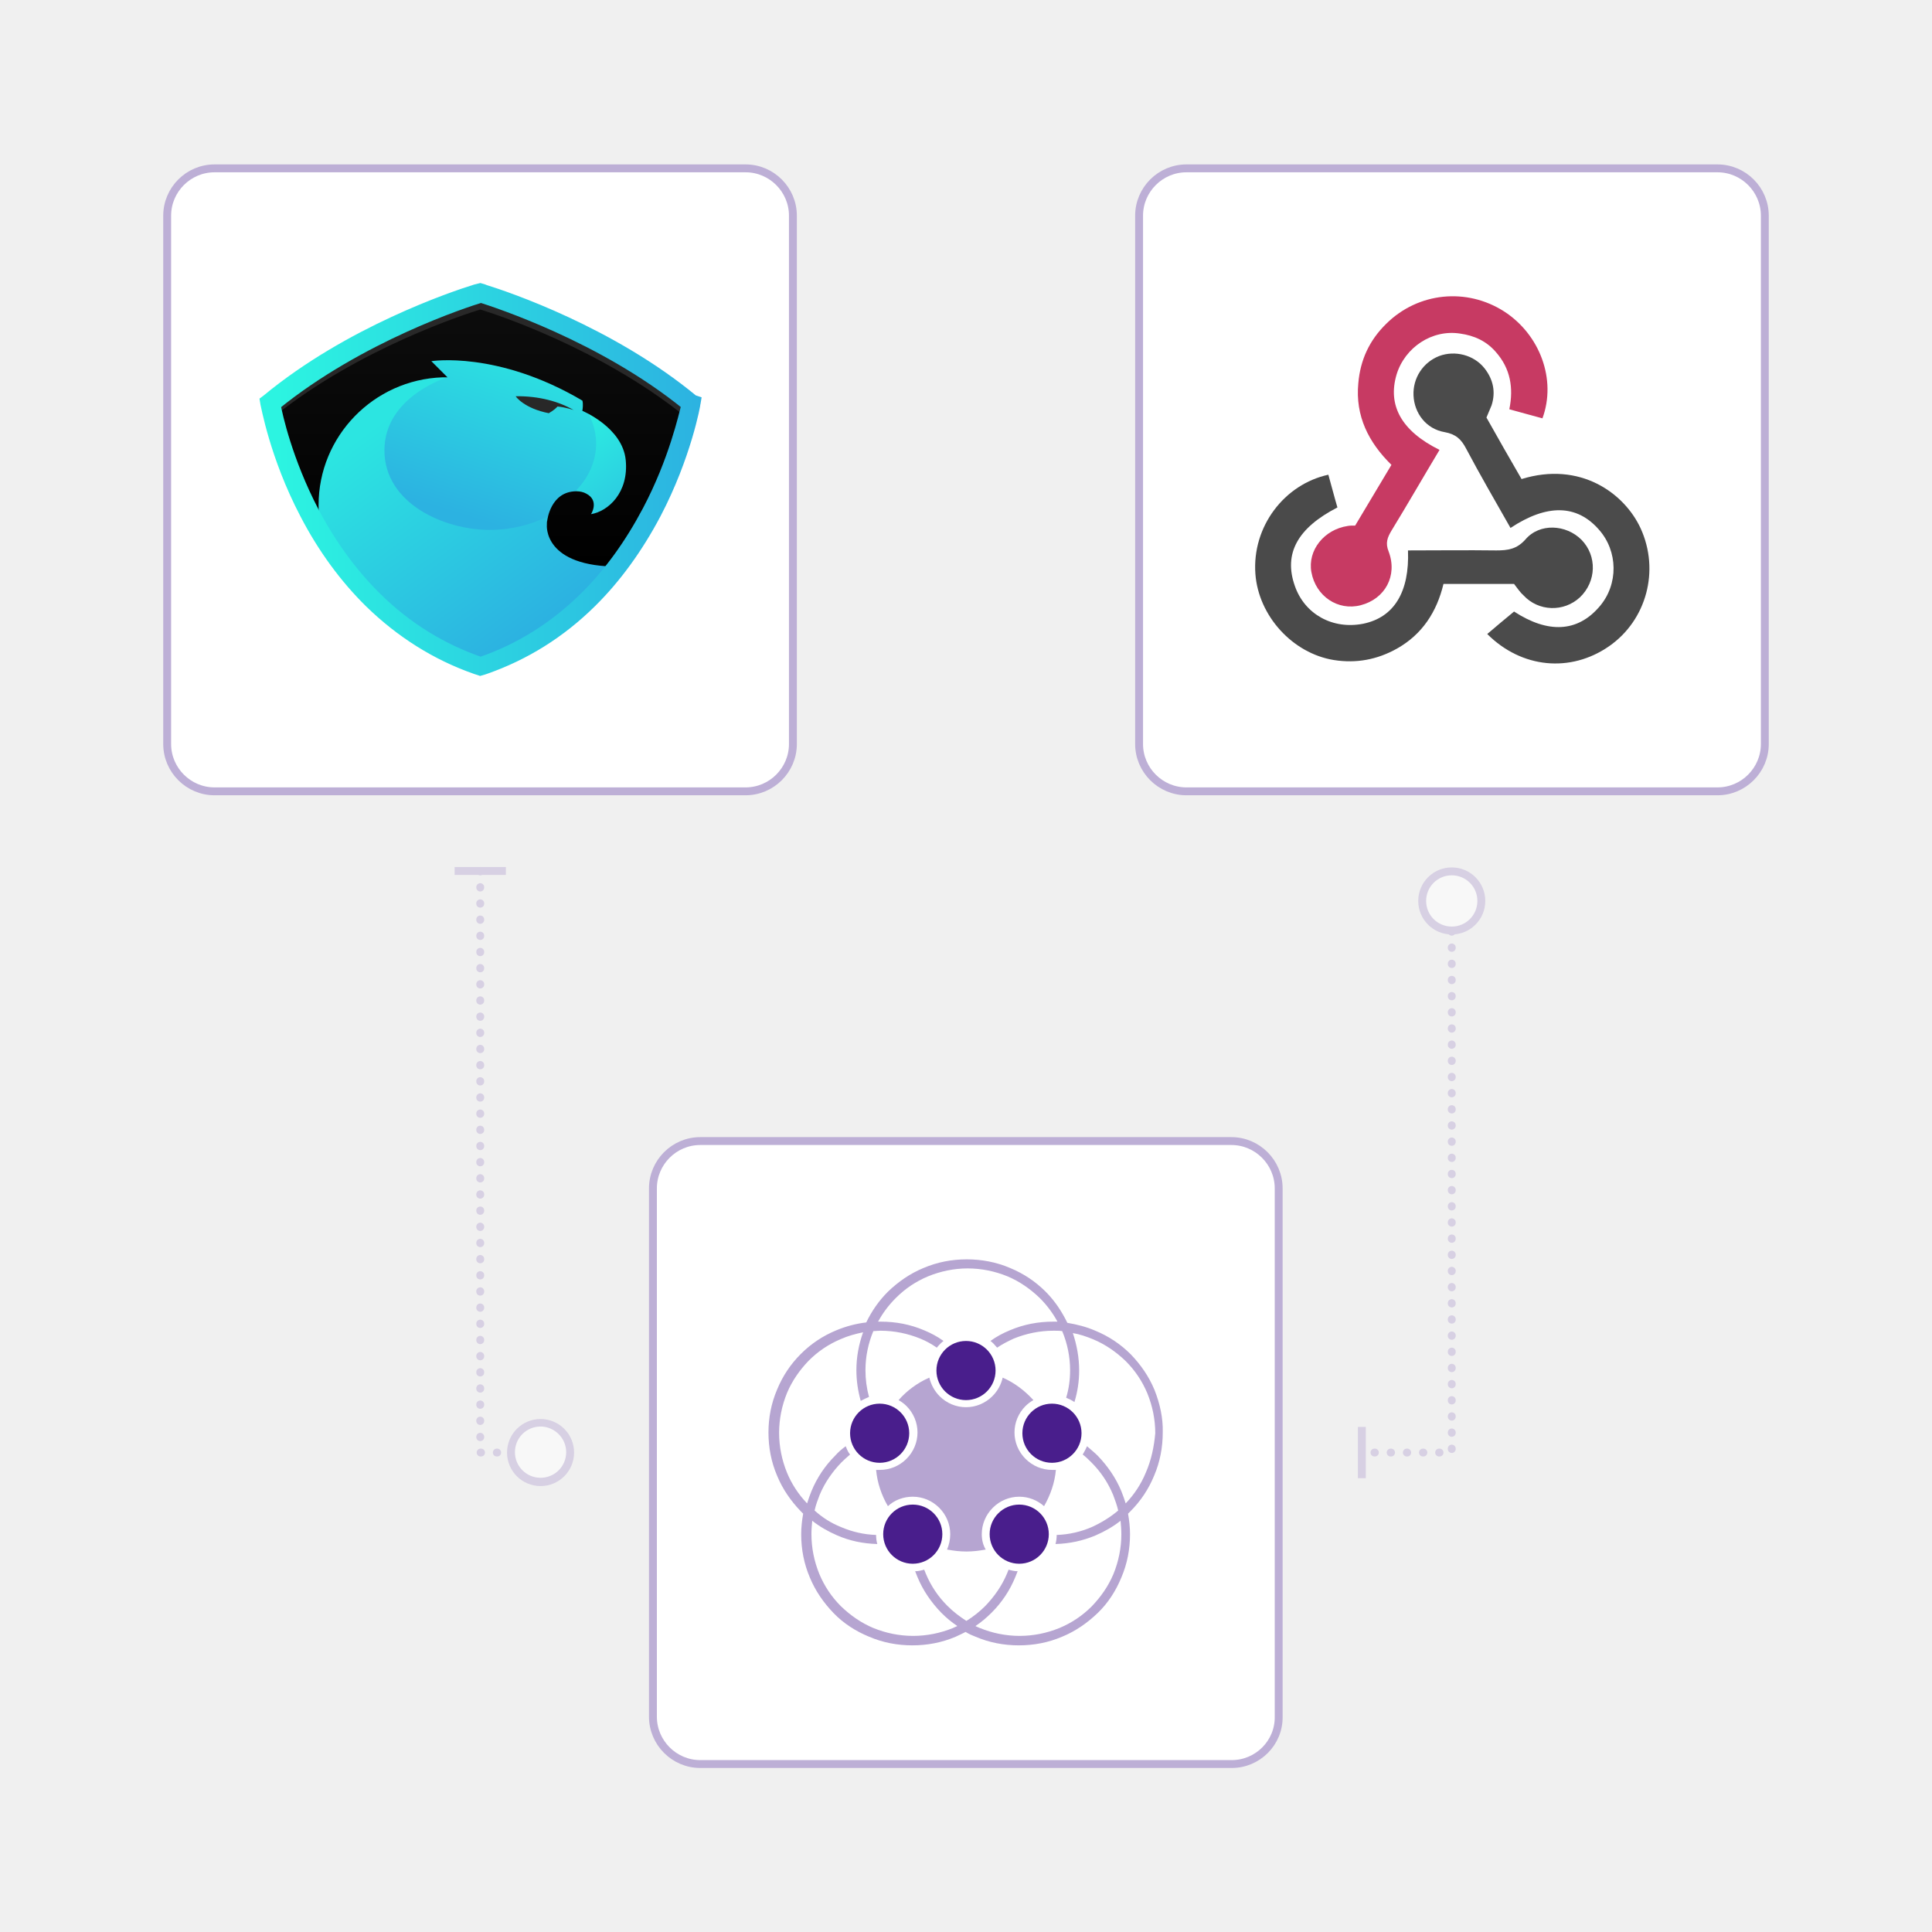
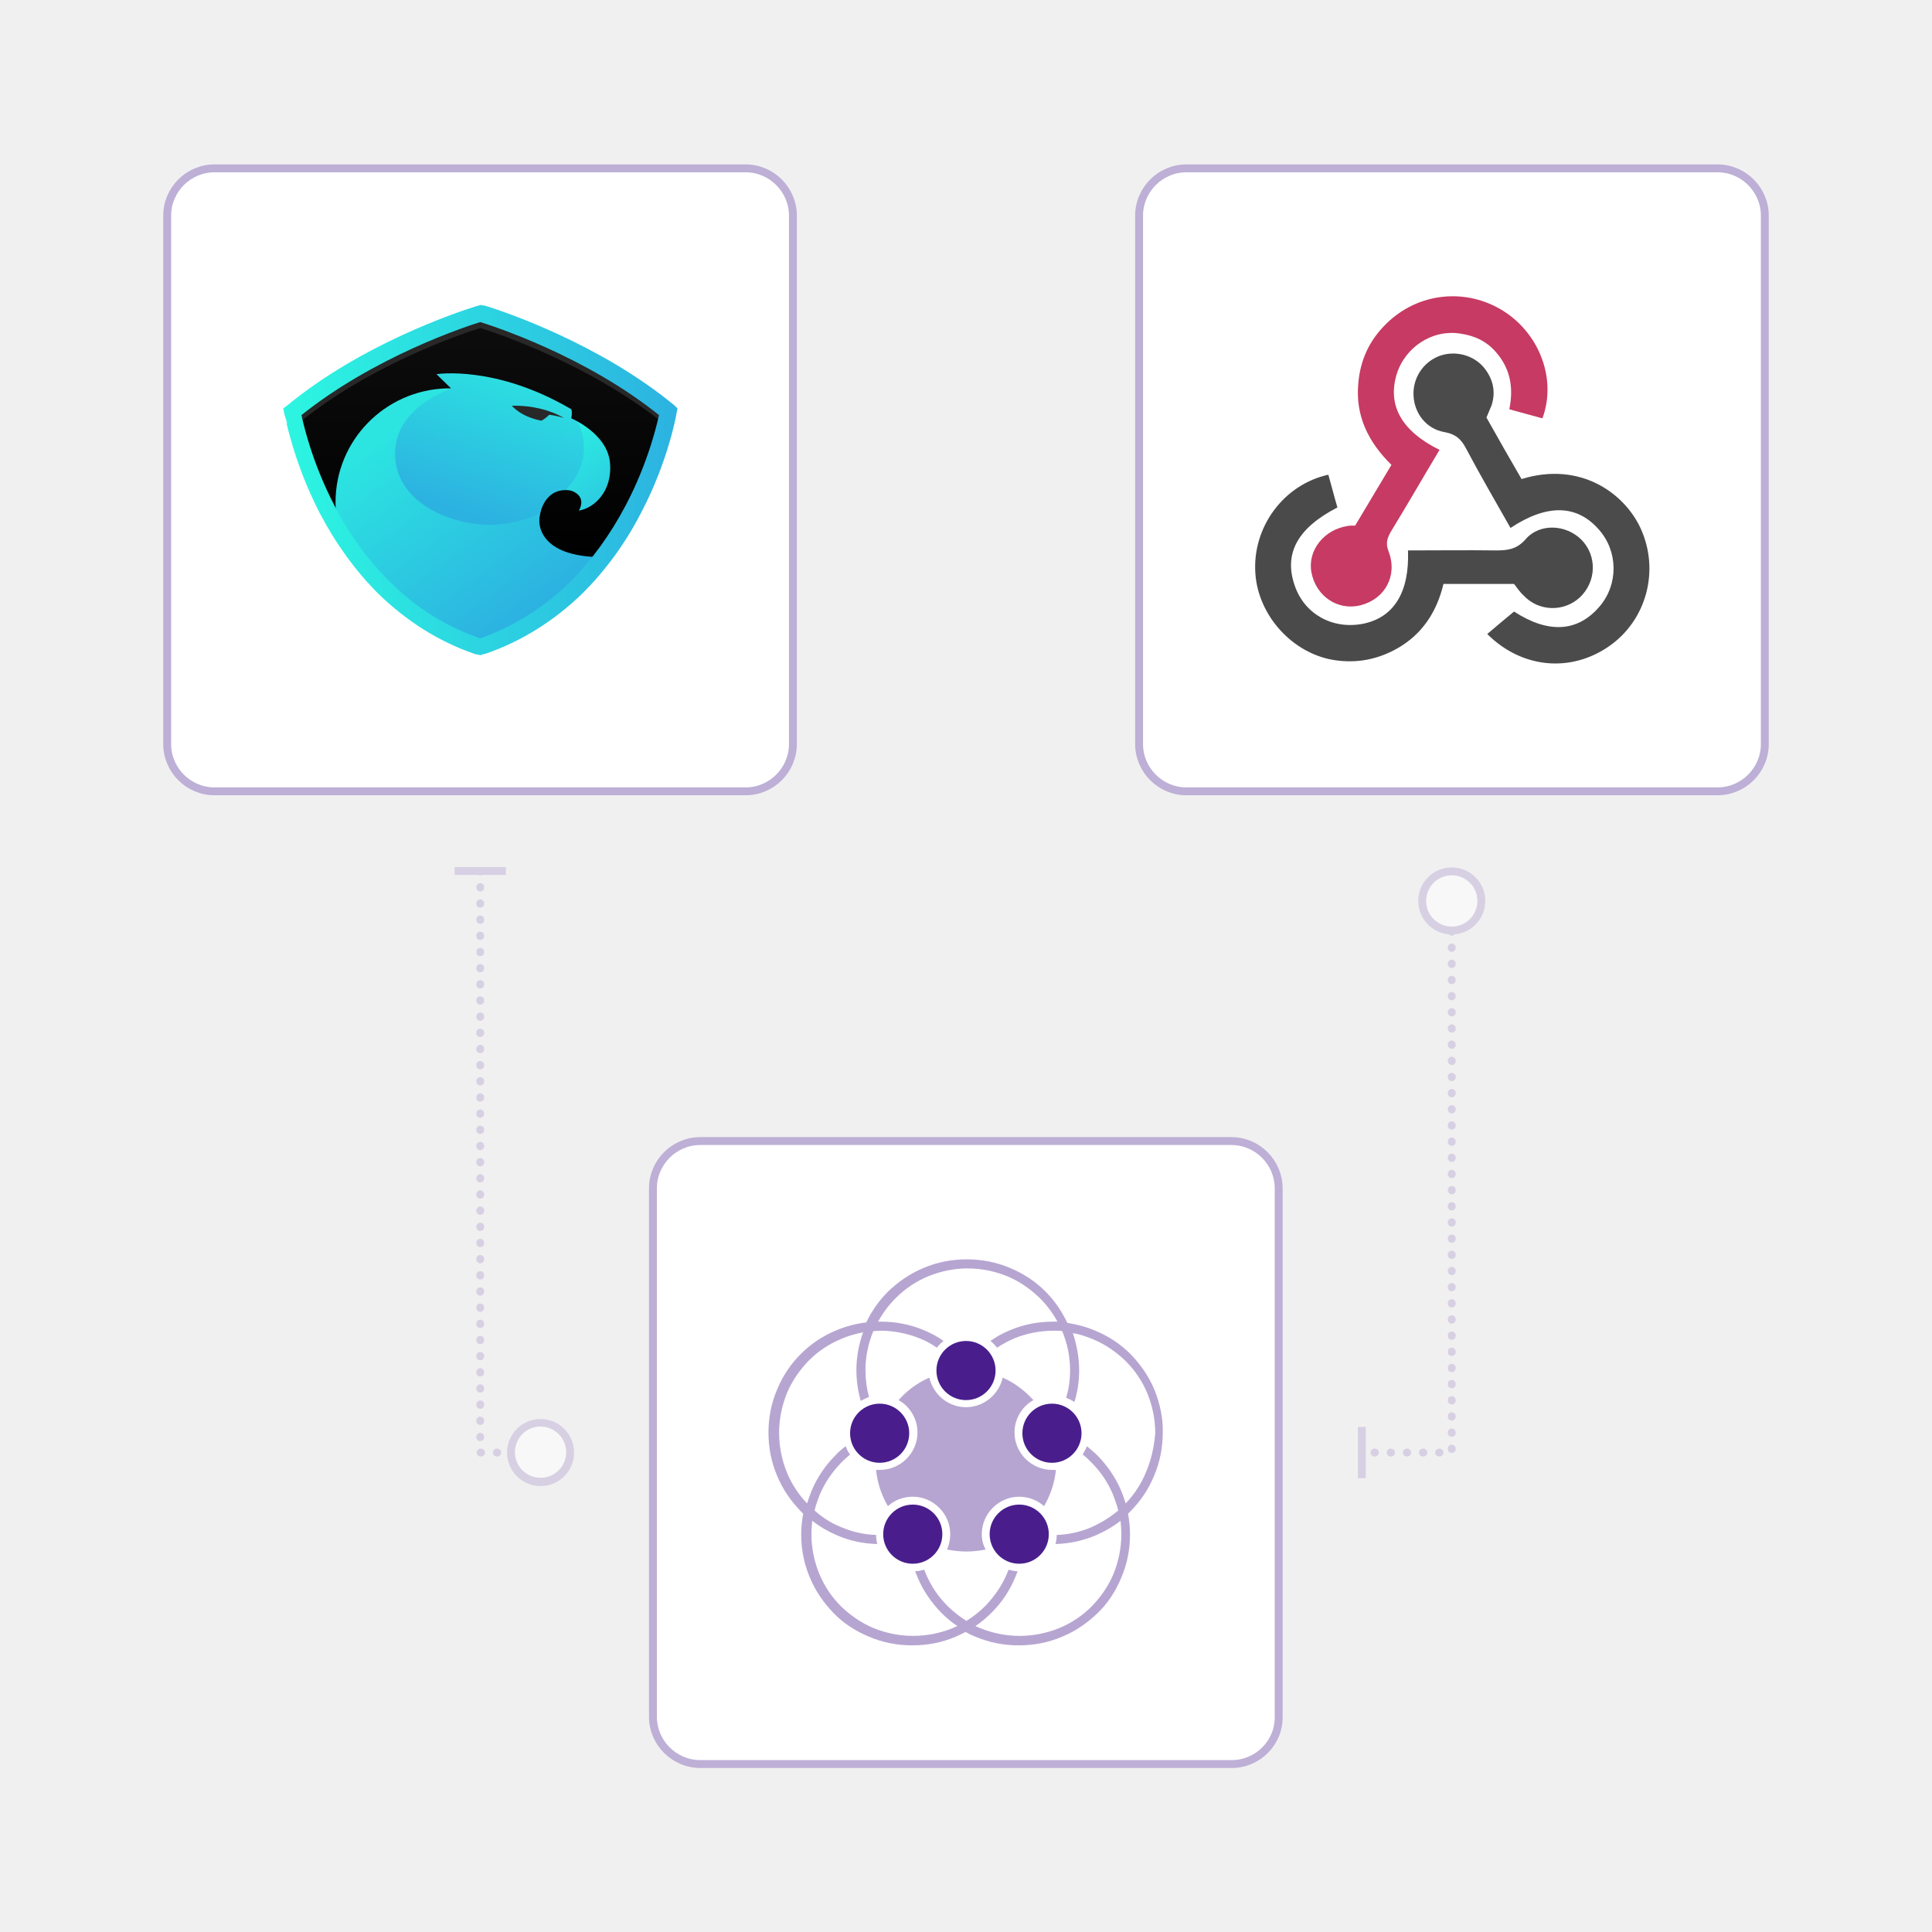
<svg xmlns="http://www.w3.org/2000/svg" version="1.1" id="Layer_1" x="0px" y="0px" viewBox="0 0 490 490" style="enable-background:new 0 0 490 490;" xml:space="preserve">
  <style type="text/css">
	.st0{fill:#FFFFFF;stroke:#BDAFD6;stroke-width:2;stroke-miterlimit:10;}
	.st1{opacity:0.5;}
	.st2{fill:none;stroke:#BDAFD6;stroke-width:2;stroke-linecap:round;stroke-linejoin:round;stroke-dasharray:0.1,4;}
	.st3{fill:#BDAFD6;}
	.st4{fill:#FFFFFF;}
	.st5{fill:url(#SVGID_1_);}
	.st6{fill:url(#SVGID_2_);}
	.st7{fill:url(#SVGID_3_);}
	.st8{fill:#20201E;}
	.st9{fill:url(#SVGID_4_);}
	.st10{fill:#353534;}
	.st11{fill:#282828;}
- 	.st12{fill:url(#SVGID_5_);stroke:url(#SVGID_6_);stroke-width:2.741;stroke-miterlimit:10;}
+ 	.st12{fill:url(#SVGID_5_);stroke:url(#SVGID_6_);stroke-width:2.45;stroke-miterlimit:10;}
	.st13{fill:#C73A63;}
	.st14{fill:#4B4B4B;}
	.st15{fill:#4A4A4A;}
	.st16{fill:#491E8C;}
	.st17{opacity:0.4;fill:#491E8C;enable-background:new    ;}
</style>
  <g>
    <path class="st0" d="M189.1,200.7H54.4c-6.6,0-12-5.4-12-12v-134c0-6.6,5.4-12,12-12h134.7c6.6,0,12,5.4,12,12v134   C201.1,195.3,195.7,200.7,189.1,200.7z" />
    <path class="st0" d="M435.6,200.7H300.9c-6.6,0-12-5.4-12-12v-134c0-6.6,5.4-12,12-12h134.7c6.6,0,12,5.4,12,12v134   C447.6,195.3,442.2,200.7,435.6,200.7z" />
    <path class="st0" d="M312.4,447.4H177.6c-6.6,0-12-5.4-12-12v-134c0-6.6,5.4-12,12-12h134.7c6.6,0,12,5.4,12,12v134   C324.4,442,319,447.4,312.4,447.4z" />
    <g class="st1">
      <g>
        <polyline class="st2" points="121.8,220.9 121.8,368.4 137.5,368.4    " />
        <g>
          <rect x="115.3" y="219.9" class="st3" width="13" height="2" />
        </g>
        <g>
          <g>
            <circle class="st4" cx="137.1" cy="368.4" r="7.5" />
            <path class="st3" d="M137.1,376.9c-4.7,0-8.5-3.8-8.5-8.5s3.8-8.5,8.5-8.5c4.7,0,8.5,3.8,8.5,8.5S141.8,376.9,137.1,376.9       C132.4,376.9,141.8,376.9,137.1,376.9z M137.1,361.8c-3.6,0-6.5,2.9-6.5,6.5s2.9,6.5,6.5,6.5c3.6,0,6.5-2.9,6.5-6.5       S140.6,361.8,137.1,361.8C133.5,361.8,140.6,361.8,137.1,361.8z" />
          </g>
        </g>
      </g>
    </g>
    <g class="st1">
      <g>
        <polyline class="st2" points="368.2,228 368.2,368.4 345.4,368.4    " />
        <g>
          <g>
            <circle class="st4" cx="368.2" cy="228.5" r="7.5" />
            <path class="st3" d="M359.7,228.5c0,4.7,3.8,8.5,8.5,8.5s8.5-3.8,8.5-8.5c0-4.7-3.8-8.5-8.5-8.5S359.7,223.8,359.7,228.5       C359.7,233.2,359.7,223.8,359.7,228.5z M374.7,228.5c0,3.6-2.9,6.5-6.5,6.5s-6.5-2.9-6.5-6.5c0-3.6,2.9-6.5,6.5-6.5       S374.7,224.9,374.7,228.5C374.7,232.1,374.7,224.9,374.7,228.5z" />
          </g>
        </g>
        <g>
          <rect x="344.4" y="361.9" class="st3" width="2" height="13" />
        </g>
      </g>
    </g>
    <g>
-       <linearGradient id="SVGID_1_" gradientUnits="userSpaceOnUse" x1="2278.717" y1="3016.583" x2="2340.191" y2="3016.583" gradientTransform="matrix(-0.2964 0.9551 -0.9551 -0.2964 3694.237 -1209.591)">
+       <linearGradient id="SVGID_1_" gradientUnits="userSpaceOnUse" x1="2283.925" y1="3014.382" x2="2338.838" y2="3014.382" gradientTransform="matrix(-0.2964 0.9551 -0.9551 -0.2964 3691.985 -1209.933)">
        <stop offset="3.919654e-02" style="stop-color:#2CF4E1" />
        <stop offset="1" style="stop-color:#2CB2E1" />
      </linearGradient>
-       <ellipse class="st5" cx="125.6" cy="111.6" rx="31.5" ry="30.7" />
-       <linearGradient id="SVGID_2_" gradientUnits="userSpaceOnUse" x1="142.47" y1="80.634" x2="169.528" y2="117.619" gradientTransform="matrix(1 0 0 1 0 22)">
+       <ellipse class="st5" cx="125.2" cy="112.7" rx="28.2" ry="27.4" />
+       <linearGradient id="SVGID_2_" gradientUnits="userSpaceOnUse" x1="140.313" y1="82.719" x2="164.485" y2="115.759" gradientTransform="matrix(1 0 0 1 0 22)">
        <stop offset="3.919654e-02" style="stop-color:#2CF4E1" />
        <stop offset="1" style="stop-color:#2CB2E1" />
      </linearGradient>
-       <path class="st6" d="M147.7,102.4c2.2,3,3.5,6.5,3.5,10.1c0,4.4-1.9,8.6-5,11.8l2,7.1h5.9l6.2-6.9l1.7-10.1l0.3-6l-6.1-6.7    L147.7,102.4z" />
+       <path class="st6" d="M145,104.5c2,2.7,3.1,5.8,3.1,9.1c0,3.9-1.7,7.6-4.5,10.5l1.8,6.3h5.2l5.5-6.2l1.5-9l0.3-5.3l-5.5-6    L145,104.5z" />
      <g>
-         <linearGradient id="SVGID_3_" gradientUnits="userSpaceOnUse" x1="96.402" y1="85.095" x2="134.874" y2="137.681" gradientTransform="matrix(1 0 0 1 0 22)">
+         <linearGradient id="SVGID_3_" gradientUnits="userSpaceOnUse" x1="99.101" y1="86.689" x2="133.487" y2="133.689" gradientTransform="matrix(1 0 0 1 0 22)">
          <stop offset="0" style="stop-color:#2CE5E1" />
          <stop offset="1" style="stop-color:#2CB2E1" />
        </linearGradient>
-         <path class="st7" d="M79.3,132.2l1.1,4.2c0,0,12.7,25.4,41.3,34.8c0,0,26.8-10.8,38.3-29.2l-16.8-13.5c0,0-7.6,5.9-19,5.9     s-26.7-6.6-26.7-20.2s15.9-18.5,15.9-18.5l-6.8-1.7H89.4l-11.1,25.9L79.3,132.2z" />
+         <path class="st7" d="M83.8,131.1l1,3.7c0,0,11.4,22.7,37,31.1c0,0,24-9.6,34.3-26l-15-12.1c0,0-6.8,5.3-17,5.3s-23.9-5.9-23.9-18     s14.3-16.5,14.3-16.5l-6.1-1.5H92.8l-9.9,23.2L83.8,131.1z" />
      </g>
-       <path class="st8" d="M163.2,141.7" />
-       <linearGradient id="SVGID_4_" gradientUnits="userSpaceOnUse" x1="121.936" y1="121.611" x2="121.936" y2="54.884" gradientTransform="matrix(1 0 0 1 0 22)">
+       <path class="st8" d="M158.9,139.6" />
+       <linearGradient id="SVGID_4_" gradientUnits="userSpaceOnUse" x1="121.918" y1="119.321" x2="121.918" y2="59.728" gradientTransform="matrix(1 0 0 1 0 22)">
        <stop offset="0" style="stop-color:#000000" />
        <stop offset="1" style="stop-color:#0D0D0D" />
      </linearGradient>
-       <path class="st9" d="M175.4,105c-0.5-0.5-14.5-15-53.2-28l-0.2-0.1C84.5,89.4,68.4,105,68.4,105c1.5,8.3,5.1,17.5,8.4,24.7    c0.2,0.6,4.7,8.2,8,12.4c-2-4.2-4-7.8-4-14c0-17.5,14-31.8,31.4-32.4c0.4,0,0.9,0,1.3,0l-4.1-4.1c0,0,16.8-2.7,38.3,10    c0,0,0.3,0.7,0,2.6c0,0,10.2,4.2,11,12.5s-4.5,13-8.8,13.7c0,0,2.2-3.4-1.2-5.2c-0.7-0.4-1.6-0.6-2.5-0.6l0,0    c-6.6,0-7.4,7.4-7.4,7.4c-0.1,0.3-0.1,0.7-0.1,1.1c0,0-1.1,10.8,18.6,10.6c0,0,10-11,12.6-20.9c1-3.7,1.7-6.4,2.1-8.4    c1.1-2.9,2.1-5.8,3.2-8.9L175.4,105z" />
-       <path class="st10" d="M139.3,103.8" />
-       <path class="st11" d="M139.2,104.8c0.2-0.2,1.2-0.6,2.2-1.7c2.1,0.2,4.1,0.9,4.1,0.9c-3.8-2.2-8.9-3.6-14.7-3.5    C130.8,100.6,133,103.6,139.2,104.8C139.1,104.9,139.1,104.9,139.2,104.8z" />
+       <path class="st9" d="M169.8,106.8c-0.4-0.4-13-13.4-47.6-25l-0.2-0.1C88.5,92.9,74,106.8,74,106.8c1.3,7.4,4.6,15.7,7.5,22    c0.2,0.5,4.2,7.3,7.2,11.1c-1.8-3.7-3.6-7-3.6-12.5c0-15.7,12.5-28.4,28.1-28.9c0.4,0,0.8,0,1.2,0l-3.7-3.6c0,0,15-2.4,34.2,8.9    c0,0,0.3,0.6,0,2.3c0,0,9.1,3.8,9.8,11.2c0.7,7.4-4.1,11.6-7.9,12.2c0,0,2-3-1.1-4.7c-0.7-0.4-1.4-0.5-2.2-0.5l0,0    c-5.9,0-6.6,6.6-6.6,6.6c-0.1,0.3-0.1,0.7-0.1,1c0,0-1,9.6,16.6,9.4c0,0,8.9-9.9,11.3-18.7c0.9-3.3,1.5-5.7,1.9-7.5    c1-2.6,1.9-5.2,2.9-7.9L169.8,106.8z" />
+       <path class="st10" d="M137.5,105.8" />
+       <path class="st11" d="M137.3,106.7c0.2-0.1,1-0.5,2-1.5c1.8,0.2,3.7,0.8,3.7,0.8c-3.4-2-8-3.2-13.2-3.1    C129.9,102.9,131.8,105.6,137.3,106.7C137.3,106.7,137.3,106.7,137.3,106.7z" />
      <g>
-         <path class="st11" d="M121.8,78.5c3.7,1.1,30.4,9.8,51.8,27l2.4-0.7l-0.2-0.2c-20.9-17.3-47.3-26.3-52.8-28l-0.5-0.2l-0.7-0.2     l-1.2,0.3c-5.5,1.7-32,10.7-52.9,28l-0.2,0.2l2.3,0.7C91.2,88.3,118.2,79.6,121.8,78.5z" />
+         <path class="st11" d="M121.8,83.2c3.3,1,27.2,8.8,46.4,24.1l2.1-0.6l-0.1-0.1c-18.7-15.4-42.4-23.4-47.2-25l-0.4-0.1l-0.6-0.1     l-1.1,0.3c-5,1.6-28.6,9.6-47.3,25l-0.2,0.1l2.1,0.7C94.4,92,118.6,84.2,121.8,83.2z" />
      </g>
-       <linearGradient id="SVGID_5_" gradientUnits="userSpaceOnUse" x1="121.77" y1="126.679" x2="121.77" y2="36.8" gradientTransform="matrix(1 0 0 1 0 22)">
+       <linearGradient id="SVGID_5_" gradientUnits="userSpaceOnUse" x1="121.77" y1="123.848" x2="121.77" y2="43.577" gradientTransform="matrix(1 0 0 1 0 22)">
        <stop offset="3.919654e-02" style="stop-color:#2CF4E1" />
        <stop offset="1" style="stop-color:#2CB2E1" />
      </linearGradient>
-       <linearGradient id="SVGID_6_" gradientUnits="userSpaceOnUse" x1="65.896" y1="99.628" x2="177.831" y2="99.628" gradientTransform="matrix(1 0 0 1 0 22)">
+       <linearGradient id="SVGID_6_" gradientUnits="userSpaceOnUse" x1="71.768" y1="99.688" x2="171.94" y2="99.688" gradientTransform="matrix(1 0 0 1 0 22)">
        <stop offset="3.919654e-02" style="stop-color:#2CF4E1" />
        <stop offset="1" style="stop-color:#2CB2E1" />
      </linearGradient>
-       <path class="st12" d="M175.8,101.5c-20.9-17.3-47.3-26.2-52.8-27.9l-0.5-0.2l-0.7-0.2l-1.2,0.3c-5.5,1.7-32,10.6-52.9,27.9    l-0.4,0.3l0.1,0.6c0.1,0.2,2.3,13.3,10,28c4.5,8.7,10.1,16.3,16.4,22.5c7.8,7.6,16.8,13.3,26.8,16.8l0.6,0.2l0.6,0.2l0.7-0.2    l0.6-0.2c10-3.5,19-9.1,26.8-16.8c6.3-6.2,11.8-13.8,16.4-22.5c7.7-14.7,10-27.8,10-28l0.1-0.6L175.8,101.5z M164.3,129.5    c-4.5,8.5-9.8,15.9-16,22c-7.7,7.6-16.5,13.1-26.4,16.5c-9.9-3.4-18.8-8.9-26.4-16.4c-6.2-6.1-11.6-13.5-16-21.9    c-6.7-12.9-9.2-24.3-9.7-27c21.4-17.4,48.5-26.2,52.2-27.3c3.7,1.2,30.8,9.9,52.2,27.3C173.5,105.3,171,116.8,164.3,129.5z" />
+       <path class="st12" d="M170.2,103.7c-18.7-15.4-42.4-23.4-47.2-24.9l-0.4-0.1l-0.6-0.1l-1.1,0.3c-5,1.6-28.6,9.5-47.3,24.9    l-0.4,0.3l0.1,0.5c0.1,0.1,2.1,11.9,8.9,25c4.1,7.8,9,14.5,14.6,20.1c7,6.8,15,11.9,24,15l0.5,0.1l0.5,0.1l0.6-0.2l0.5-0.1    c8.9-3.1,17-8.2,24-15c5.6-5.6,10.6-12.3,14.6-20.1c6.9-13.1,8.9-24.9,8.9-25l0.1-0.5L170.2,103.7z M159.8,128.7    c-4,7.6-8.8,14.2-14.3,19.7c-6.9,6.8-14.8,11.7-23.7,14.8c-8.9-3-16.9-7.9-23.7-14.7c-5.5-5.4-10.4-12-14.3-19.6    c-6-11.5-8.2-21.7-8.7-24.1c19.2-15.6,43.4-23.4,46.7-24.4c3.3,1,27.6,8.8,46.7,24.4C168,107.1,165.8,117.3,159.8,128.7z" />
    </g>
    <g id="OvHZFw.tif">
      <g>
        <path class="st13" d="M365.1,114.1c-4.2,7-8.1,13.8-12.2,20.5c-1,1.7-1.6,3.1-0.7,5.3c2.3,6.1-0.9,12-7.1,13.6     c-5.8,1.5-11.4-2.3-12.5-8.4c-1-5.5,3.2-10.8,9.2-11.7c0.5-0.1,1-0.1,1.9-0.1c2.9-4.9,6-10,9.2-15.4c-5.8-5.7-9.2-12.4-8.4-20.7     c0.5-5.9,2.8-10.9,7.1-15.1c8.1-8,20.4-9.2,29.9-3.1c9.1,5.9,13.3,17.3,9.7,27.1c-2.7-0.7-5.4-1.5-8.4-2.3     c1.1-5.4,0.3-10.3-3.4-14.5c-2.4-2.8-5.5-4.2-9.1-4.7c-7.1-1.1-14,3.5-16.1,10.4C351.9,102.8,355.4,109.3,365.1,114.1z" />
        <path class="st14" d="M377,105.9c2.9,5.2,5.9,10.4,8.9,15.6c14.9-4.6,26.1,3.6,30.2,12.5c4.9,10.7,1.5,23.3-8,29.9     c-9.8,6.8-22.2,5.6-30.9-3.1c2.2-1.9,4.4-3.7,6.8-5.7c8.6,5.6,16.1,5.3,21.7-1.3c4.8-5.6,4.7-14-0.2-19.5     c-5.6-6.4-13.2-6.5-22.4-0.4c-3.8-6.7-7.7-13.4-11.3-20.2c-1.2-2.3-2.6-3.6-5.4-4.1c-4.7-0.8-7.7-4.8-7.9-9.3     c-0.2-4.4,2.4-8.4,6.5-10c4-1.5,8.8-0.3,11.5,3.1c2.2,2.8,2.9,6,1.8,9.4C377.9,103.8,377.5,104.7,377,105.9z" />
        <path class="st15" d="M384,148.1c-5.9,0-11.8,0-17.9,0c-1.7,7.1-5.4,12.8-11.8,16.4c-5,2.8-10.3,3.8-16,2.9     c-10.5-1.7-19.1-11.2-19.9-21.8c-0.9-12.1,7.4-22.8,18.5-25.2c0.8,2.8,1.5,5.6,2.3,8.3c-10.1,5.2-13.7,11.7-10.8,19.9     c2.5,7.2,9.6,11.1,17.3,9.6c7.9-1.6,11.8-8.1,11.4-18.6c7.5,0,14.9-0.1,22.4,0c2.9,0,5.2-0.3,7.4-2.8c3.6-4.2,10.3-3.8,14.2,0.1     c4,4.1,3.8,10.6-0.4,14.6c-4.1,3.8-10.5,3.6-14.3-0.5C385.4,150.1,384.8,149.1,384,148.1z" />
      </g>
    </g>
-     <g id="Brandmark">
+     <g id="Brandmark_1_">
      <circle id="Core-1_1_" class="st16" cx="245" cy="347.6" r="7.5" />
      <circle id="Core-2_1_" class="st16" cx="223.1" cy="363.5" r="7.5" />
      <circle id="Core-3_1_" class="st16" cx="266.8" cy="363.5" r="7.5" />
      <circle id="Core-4_1_" class="st16" cx="231.5" cy="389.1" r="7.5" />
      <circle id="Core-5_1_" class="st16" cx="258.5" cy="389.1" r="7.5" />
-       <path id="Center" class="st17" d="M249,389.1c0-2.5,1-4.9,2.8-6.7c1.8-1.8,4.2-2.8,6.7-2.8c2.4,0,4.6,0.9,6.3,2.4    c1.6-2.8,2.7-5.9,3-9.2c-0.3,0-0.7,0-1,0c-2.5,0-4.9-1-6.7-2.8c-1.8-1.8-2.8-4.2-2.8-6.7s1-4.9,2.8-6.7c0.6-0.6,1.3-1.1,2-1.5    c-2.2-2.4-4.8-4.4-7.8-5.7c-0.4,1.8-1.3,3.4-2.6,4.7c-1.8,1.8-4.2,2.8-6.7,2.8c-2.5,0-4.9-1-6.7-2.8c-1.3-1.3-2.2-3-2.6-4.7    c-3,1.3-5.7,3.3-7.8,5.7c0.7,0.4,1.4,0.9,2,1.5c1.8,1.8,2.8,4.2,2.8,6.7s-1,4.9-2.8,6.7s-4.2,2.8-6.7,2.8c-0.3,0-0.7,0-1,0    c0.3,3.3,1.4,6.5,3,9.2c1.7-1.6,4-2.4,6.3-2.4c2.5,0,4.9,1,6.7,2.8c1.8,1.8,2.8,4.2,2.8,6.7c0,1.4-0.3,2.7-0.8,3.9    c1.6,0.3,3.2,0.5,4.9,0.5c1.7,0,3.3-0.2,4.9-0.5C249.3,391.8,249,390.5,249,389.1z" />
-       <path id="Circles" class="st17" d="M292.8,352.5c-1.4-3.4-3.5-6.4-6-9c-2.6-2.6-5.6-4.6-9-6c-2.3-1-4.7-1.6-7.1-2    c-1.4-2.9-3.2-5.6-5.5-7.9c-2.6-2.6-5.6-4.6-9-6c-3.5-1.5-7.2-2.2-11-2.2s-7.5,0.7-11,2.2c-3.4,1.4-6.4,3.5-9,6    c-2.3,2.3-4.1,4.9-5.5,7.8c-2.6,0.3-5.2,1-7.6,2c-3.4,1.4-6.4,3.4-9,6c-2.6,2.6-4.6,5.6-6,9c-1.5,3.5-2.2,7.2-2.2,10.9    c0,3.8,0.7,7.5,2.2,11c1.4,3.4,3.5,6.4,6,9c0.2,0.2,0.4,0.4,0.6,0.6c-0.3,1.7-0.5,3.5-0.5,5.2c0,3.8,0.7,7.5,2.2,11    c1.4,3.4,3.5,6.4,6,9s5.6,4.6,9,6c3.5,1.5,7.2,2.2,11,2.2c3.8,0,7.5-0.7,11-2.2c0.9-0.4,1.7-0.8,2.5-1.2c0.8,0.5,1.7,0.9,2.5,1.2    c3.5,1.5,7.2,2.2,11,2.2c3.8,0,7.5-0.7,11-2.2c3.4-1.4,6.4-3.5,9-6s4.6-5.6,6-9c1.5-3.5,2.2-7.2,2.2-11c0-1.8-0.2-3.5-0.5-5.2    c0.2-0.2,0.4-0.4,0.6-0.6c2.6-2.6,4.6-5.6,6-9c1.5-3.5,2.2-7.2,2.2-11C295,359.7,294.2,356,292.8,352.5z M290.6,373.5    c-1.2,2.9-2.9,5.5-5.1,7.8c-0.3-1-0.7-2.1-1.1-3.1c-1.4-3.4-3.5-6.4-6-9c-0.8-0.8-1.8-1.6-2.7-2.4c-0.3,0.7-0.7,1.4-1.1,2.1    c0.8,0.6,1.5,1.3,2.2,2c2.4,2.4,4.2,5.1,5.5,8.2c0.5,1.3,1,2.7,1.3,4c-2,1.7-4.3,3.1-6.7,4.2c-2.8,1.2-5.8,1.9-8.9,2    c0,0.8-0.1,1.6-0.3,2.3c3.5-0.1,6.9-0.8,10.2-2.2c2.3-1,4.4-2.2,6.3-3.7c0.1,1.1,0.2,2.3,0.2,3.4c0,3.5-0.7,6.9-2,10.1    c-1.3,3.1-3.2,5.8-5.5,8.2c-2.4,2.4-5.1,4.2-8.2,5.5c-3.2,1.3-6.6,2-10.1,2s-6.9-0.7-10.1-2c-0.4-0.2-0.8-0.3-1.1-0.5    c1.5-1,2.8-2.1,4.1-3.4c2.6-2.6,4.6-5.6,6-9c0.2-0.5,0.4-1,0.6-1.5c-0.8,0-1.6-0.2-2.3-0.4c-0.1,0.3-0.3,0.7-0.4,1    c-1.3,3.1-3.2,5.8-5.5,8.2c-1.4,1.4-3,2.7-4.8,3.8c-1.7-1.1-3.3-2.3-4.8-3.8c-2.4-2.4-4.2-5.1-5.5-8.2c-0.1-0.3-0.3-0.7-0.4-1    c-0.7,0.2-1.5,0.4-2.3,0.4c0.2,0.5,0.4,1,0.6,1.5c1.4,3.4,3.5,6.4,6,9c1.3,1.3,2.6,2.4,4.1,3.4c-0.4,0.2-0.7,0.3-1.1,0.5    c-3.2,1.3-6.6,2-10.1,2c-3.5,0-6.9-0.7-10.1-2c-3.1-1.3-5.8-3.2-8.2-5.5c-2.4-2.4-4.2-5.1-5.5-8.2c-1.3-3.2-2-6.6-2-10.1    c0-1.2,0.1-2.3,0.2-3.4c1.9,1.5,4,2.7,6.3,3.7c3.2,1.4,6.6,2.1,10.2,2.2c-0.2-0.7-0.3-1.5-0.3-2.3c-3.1-0.1-6.1-0.8-8.9-2    c-2.5-1-4.7-2.4-6.7-4.2c0.3-1.4,0.8-2.7,1.3-4c1.3-3.1,3.2-5.8,5.5-8.2c0.7-0.7,1.4-1.3,2.2-2c-0.5-0.6-0.8-1.3-1.1-2.1    c-1,0.7-1.9,1.5-2.7,2.4c-2.6,2.6-4.6,5.6-6,9c-0.4,1-0.8,2.1-1.1,3.1c-2.2-2.3-3.9-4.9-5.1-7.8c-1.3-3.2-2-6.6-2-10.1    s0.7-6.9,2-10.1c1.3-3.1,3.2-5.8,5.5-8.2c2.4-2.4,5.1-4.2,8.2-5.5c1.8-0.8,3.7-1.3,5.6-1.7c-1.1,3.1-1.7,6.3-1.7,9.6    c0,2.7,0.4,5.3,1.1,7.8c0.7-0.4,1.4-0.7,2.1-1c-0.6-2.2-0.9-4.5-0.9-6.8c0-3.4,0.7-6.8,2-9.9c0.6,0,1.2-0.1,1.8-0.1    c3.5,0,6.9,0.7,10.1,2c1.5,0.6,2.9,1.4,4.2,2.3c0.3-0.4,0.6-0.7,0.9-1c0.2-0.2,0.5-0.5,0.8-0.7c-1.5-1.1-3.2-2-4.9-2.7    c-3.5-1.5-7.2-2.2-11-2.2c-0.2,0-0.5,0-0.7,0c1.2-2.2,2.7-4.2,4.5-6c2.4-2.4,5.1-4.2,8.2-5.5c3.2-1.3,6.6-2,10-2    c3.5,0,6.9,0.7,10.1,2c3.1,1.3,5.8,3.2,8.2,5.5c1.8,1.8,3.3,3.8,4.5,6c-0.4,0-0.7,0-1.1,0c-3.8,0-7.5,0.7-11,2.2    c-1.7,0.7-3.4,1.6-4.9,2.7c0.3,0.2,0.5,0.4,0.8,0.7c0.3,0.3,0.6,0.7,0.9,1c1.3-0.9,2.7-1.6,4.2-2.3c3.2-1.3,6.6-2,10.1-2    c0.7,0,1.5,0,2.2,0.1c1.3,3.1,2,6.5,2,9.9c0,2.4-0.3,4.7-1,7c0.7,0.3,1.4,0.6,2.1,1.1c0.8-2.6,1.2-5.3,1.2-8    c0-3.3-0.6-6.5-1.6-9.5c1.8,0.3,3.5,0.9,5.2,1.6c3.1,1.3,5.8,3.2,8.2,5.5c2.4,2.4,4.2,5.1,5.5,8.2c1.3,3.2,2,6.6,2,10.1    C292.7,366.9,292,370.3,290.6,373.5z" />
+       <path id="Center_1_" class="st17" d="M249,389.1c0-2.5,1-4.9,2.8-6.7c1.8-1.8,4.2-2.8,6.7-2.8c2.4,0,4.6,0.9,6.3,2.4    c1.6-2.8,2.7-5.9,3-9.2c-0.3,0-0.7,0-1,0c-2.5,0-4.9-1-6.7-2.8c-1.8-1.8-2.8-4.2-2.8-6.7s1-4.9,2.8-6.7c0.6-0.6,1.3-1.1,2-1.5    c-2.2-2.4-4.8-4.4-7.8-5.7c-0.4,1.8-1.3,3.4-2.6,4.7c-1.8,1.8-4.2,2.8-6.7,2.8c-2.5,0-4.9-1-6.7-2.8c-1.3-1.3-2.2-3-2.6-4.7    c-3,1.3-5.7,3.3-7.8,5.7c0.7,0.4,1.4,0.9,2,1.5c1.8,1.8,2.8,4.2,2.8,6.7s-1,4.9-2.8,6.7s-4.2,2.8-6.7,2.8c-0.3,0-0.7,0-1,0    c0.3,3.3,1.4,6.5,3,9.2c1.7-1.6,4-2.4,6.3-2.4c2.5,0,4.9,1,6.7,2.8c1.8,1.8,2.8,4.2,2.8,6.7c0,1.4-0.3,2.7-0.8,3.9    c1.6,0.3,3.2,0.5,4.9,0.5c1.7,0,3.3-0.2,4.9-0.5C249.3,391.8,249,390.5,249,389.1z" />
+       <path id="Circles_1_" class="st17" d="M292.8,352.5c-1.4-3.4-3.5-6.4-6-9c-2.6-2.6-5.6-4.6-9-6c-2.3-1-4.7-1.6-7.1-2    c-1.4-2.9-3.2-5.6-5.5-7.9c-2.6-2.6-5.6-4.6-9-6c-3.5-1.5-7.2-2.2-11-2.2s-7.5,0.7-11,2.2c-3.4,1.4-6.4,3.5-9,6    c-2.3,2.3-4.1,4.9-5.5,7.8c-2.6,0.3-5.2,1-7.6,2c-3.4,1.4-6.4,3.4-9,6c-2.6,2.6-4.6,5.6-6,9c-1.5,3.5-2.2,7.2-2.2,10.9    c0,3.8,0.7,7.5,2.2,11c1.4,3.4,3.5,6.4,6,9c0.2,0.2,0.4,0.4,0.6,0.6c-0.3,1.7-0.5,3.5-0.5,5.2c0,3.8,0.7,7.5,2.2,11    c1.4,3.4,3.5,6.4,6,9s5.6,4.6,9,6c3.5,1.5,7.2,2.2,11,2.2c3.8,0,7.5-0.7,11-2.2c0.9-0.4,1.7-0.8,2.5-1.2c0.8,0.5,1.7,0.9,2.5,1.2    c3.5,1.5,7.2,2.2,11,2.2c3.8,0,7.5-0.7,11-2.2c3.4-1.4,6.4-3.5,9-6s4.6-5.6,6-9c1.5-3.5,2.2-7.2,2.2-11c0-1.8-0.2-3.5-0.5-5.2    c0.2-0.2,0.4-0.4,0.6-0.6c2.6-2.6,4.6-5.6,6-9c1.5-3.5,2.2-7.2,2.2-11C295,359.7,294.2,356,292.8,352.5z M290.6,373.5    c-1.2,2.9-2.9,5.5-5.1,7.8c-0.3-1-0.7-2.1-1.1-3.1c-1.4-3.4-3.5-6.4-6-9c-0.8-0.8-1.8-1.6-2.7-2.4c-0.3,0.7-0.7,1.4-1.1,2.1    c0.8,0.6,1.5,1.3,2.2,2c2.4,2.4,4.2,5.1,5.5,8.2c0.5,1.3,1,2.7,1.3,4c-2,1.7-4.3,3.1-6.7,4.2c-2.8,1.2-5.8,1.9-8.9,2    c0,0.8-0.1,1.6-0.3,2.3c3.5-0.1,6.9-0.8,10.2-2.2c2.3-1,4.4-2.2,6.3-3.7c0.1,1.1,0.2,2.3,0.2,3.4c0,3.5-0.7,6.9-2,10.1    c-1.3,3.1-3.2,5.8-5.5,8.2c-2.4,2.4-5.1,4.2-8.2,5.5c-3.2,1.3-6.6,2-10.1,2s-6.9-0.7-10.1-2c-0.4-0.2-0.8-0.3-1.1-0.5    c1.5-1,2.8-2.1,4.1-3.4c2.6-2.6,4.6-5.6,6-9c0.2-0.5,0.4-1,0.6-1.5c-0.8,0-1.6-0.2-2.3-0.4c-0.1,0.3-0.3,0.7-0.4,1    c-1.3,3.1-3.2,5.8-5.5,8.2c-1.4,1.4-3,2.7-4.8,3.8c-1.7-1.1-3.3-2.3-4.8-3.8c-2.4-2.4-4.2-5.1-5.5-8.2c-0.1-0.3-0.3-0.7-0.4-1    c-0.7,0.2-1.5,0.4-2.3,0.4c0.2,0.5,0.4,1,0.6,1.5c1.4,3.4,3.5,6.4,6,9c1.3,1.3,2.6,2.4,4.1,3.4c-0.4,0.2-0.7,0.3-1.1,0.5    c-3.2,1.3-6.6,2-10.1,2c-3.5,0-6.9-0.7-10.1-2c-3.1-1.3-5.8-3.2-8.2-5.5c-2.4-2.4-4.2-5.1-5.5-8.2c-1.3-3.2-2-6.6-2-10.1    c0-1.2,0.1-2.3,0.2-3.4c1.9,1.5,4,2.7,6.3,3.7c3.2,1.4,6.6,2.1,10.2,2.2c-0.2-0.7-0.3-1.5-0.3-2.3c-3.1-0.1-6.1-0.8-8.9-2    c-2.5-1-4.7-2.4-6.7-4.2c0.3-1.4,0.8-2.7,1.3-4c1.3-3.1,3.2-5.8,5.5-8.2c0.7-0.7,1.4-1.3,2.2-2c-0.5-0.6-0.8-1.3-1.1-2.1    c-1,0.7-1.9,1.5-2.7,2.4c-2.6,2.6-4.6,5.6-6,9c-0.4,1-0.8,2.1-1.1,3.1c-2.2-2.3-3.9-4.9-5.1-7.8c-1.3-3.2-2-6.6-2-10.1    s0.7-6.9,2-10.1c1.3-3.1,3.2-5.8,5.5-8.2c2.4-2.4,5.1-4.2,8.2-5.5c1.8-0.8,3.7-1.3,5.6-1.7c-1.1,3.1-1.7,6.3-1.7,9.6    c0,2.7,0.4,5.3,1.1,7.8c0.7-0.4,1.4-0.7,2.1-1c-0.6-2.2-0.9-4.5-0.9-6.8c0-3.4,0.7-6.8,2-9.9c0.6,0,1.2-0.1,1.8-0.1    c3.5,0,6.9,0.7,10.1,2c1.5,0.6,2.9,1.4,4.2,2.3c0.3-0.4,0.6-0.7,0.9-1c0.2-0.2,0.5-0.5,0.8-0.7c-1.5-1.1-3.2-2-4.9-2.7    c-3.5-1.5-7.2-2.2-11-2.2c-0.2,0-0.5,0-0.7,0c1.2-2.2,2.7-4.2,4.5-6c2.4-2.4,5.1-4.2,8.2-5.5c3.2-1.3,6.6-2,10-2    c3.5,0,6.9,0.7,10.1,2c3.1,1.3,5.8,3.2,8.2,5.5c1.8,1.8,3.3,3.8,4.5,6c-0.4,0-0.7,0-1.1,0c-3.8,0-7.5,0.7-11,2.2    c-1.7,0.7-3.4,1.6-4.9,2.7c0.3,0.2,0.5,0.4,0.8,0.7c0.3,0.3,0.6,0.7,0.9,1c1.3-0.9,2.7-1.6,4.2-2.3c3.2-1.3,6.6-2,10.1-2    c0.7,0,1.5,0,2.2,0.1c1.3,3.1,2,6.5,2,9.9c0,2.4-0.3,4.7-1,7c0.7,0.3,1.4,0.6,2.1,1.1c0.8-2.6,1.2-5.3,1.2-8    c0-3.3-0.6-6.5-1.6-9.5c1.8,0.3,3.5,0.9,5.2,1.6c3.1,1.3,5.8,3.2,8.2,5.5c2.4,2.4,4.2,5.1,5.5,8.2c1.3,3.2,2,6.6,2,10.1    C292.7,366.9,292,370.3,290.6,373.5z" />
    </g>
  </g>
</svg>
